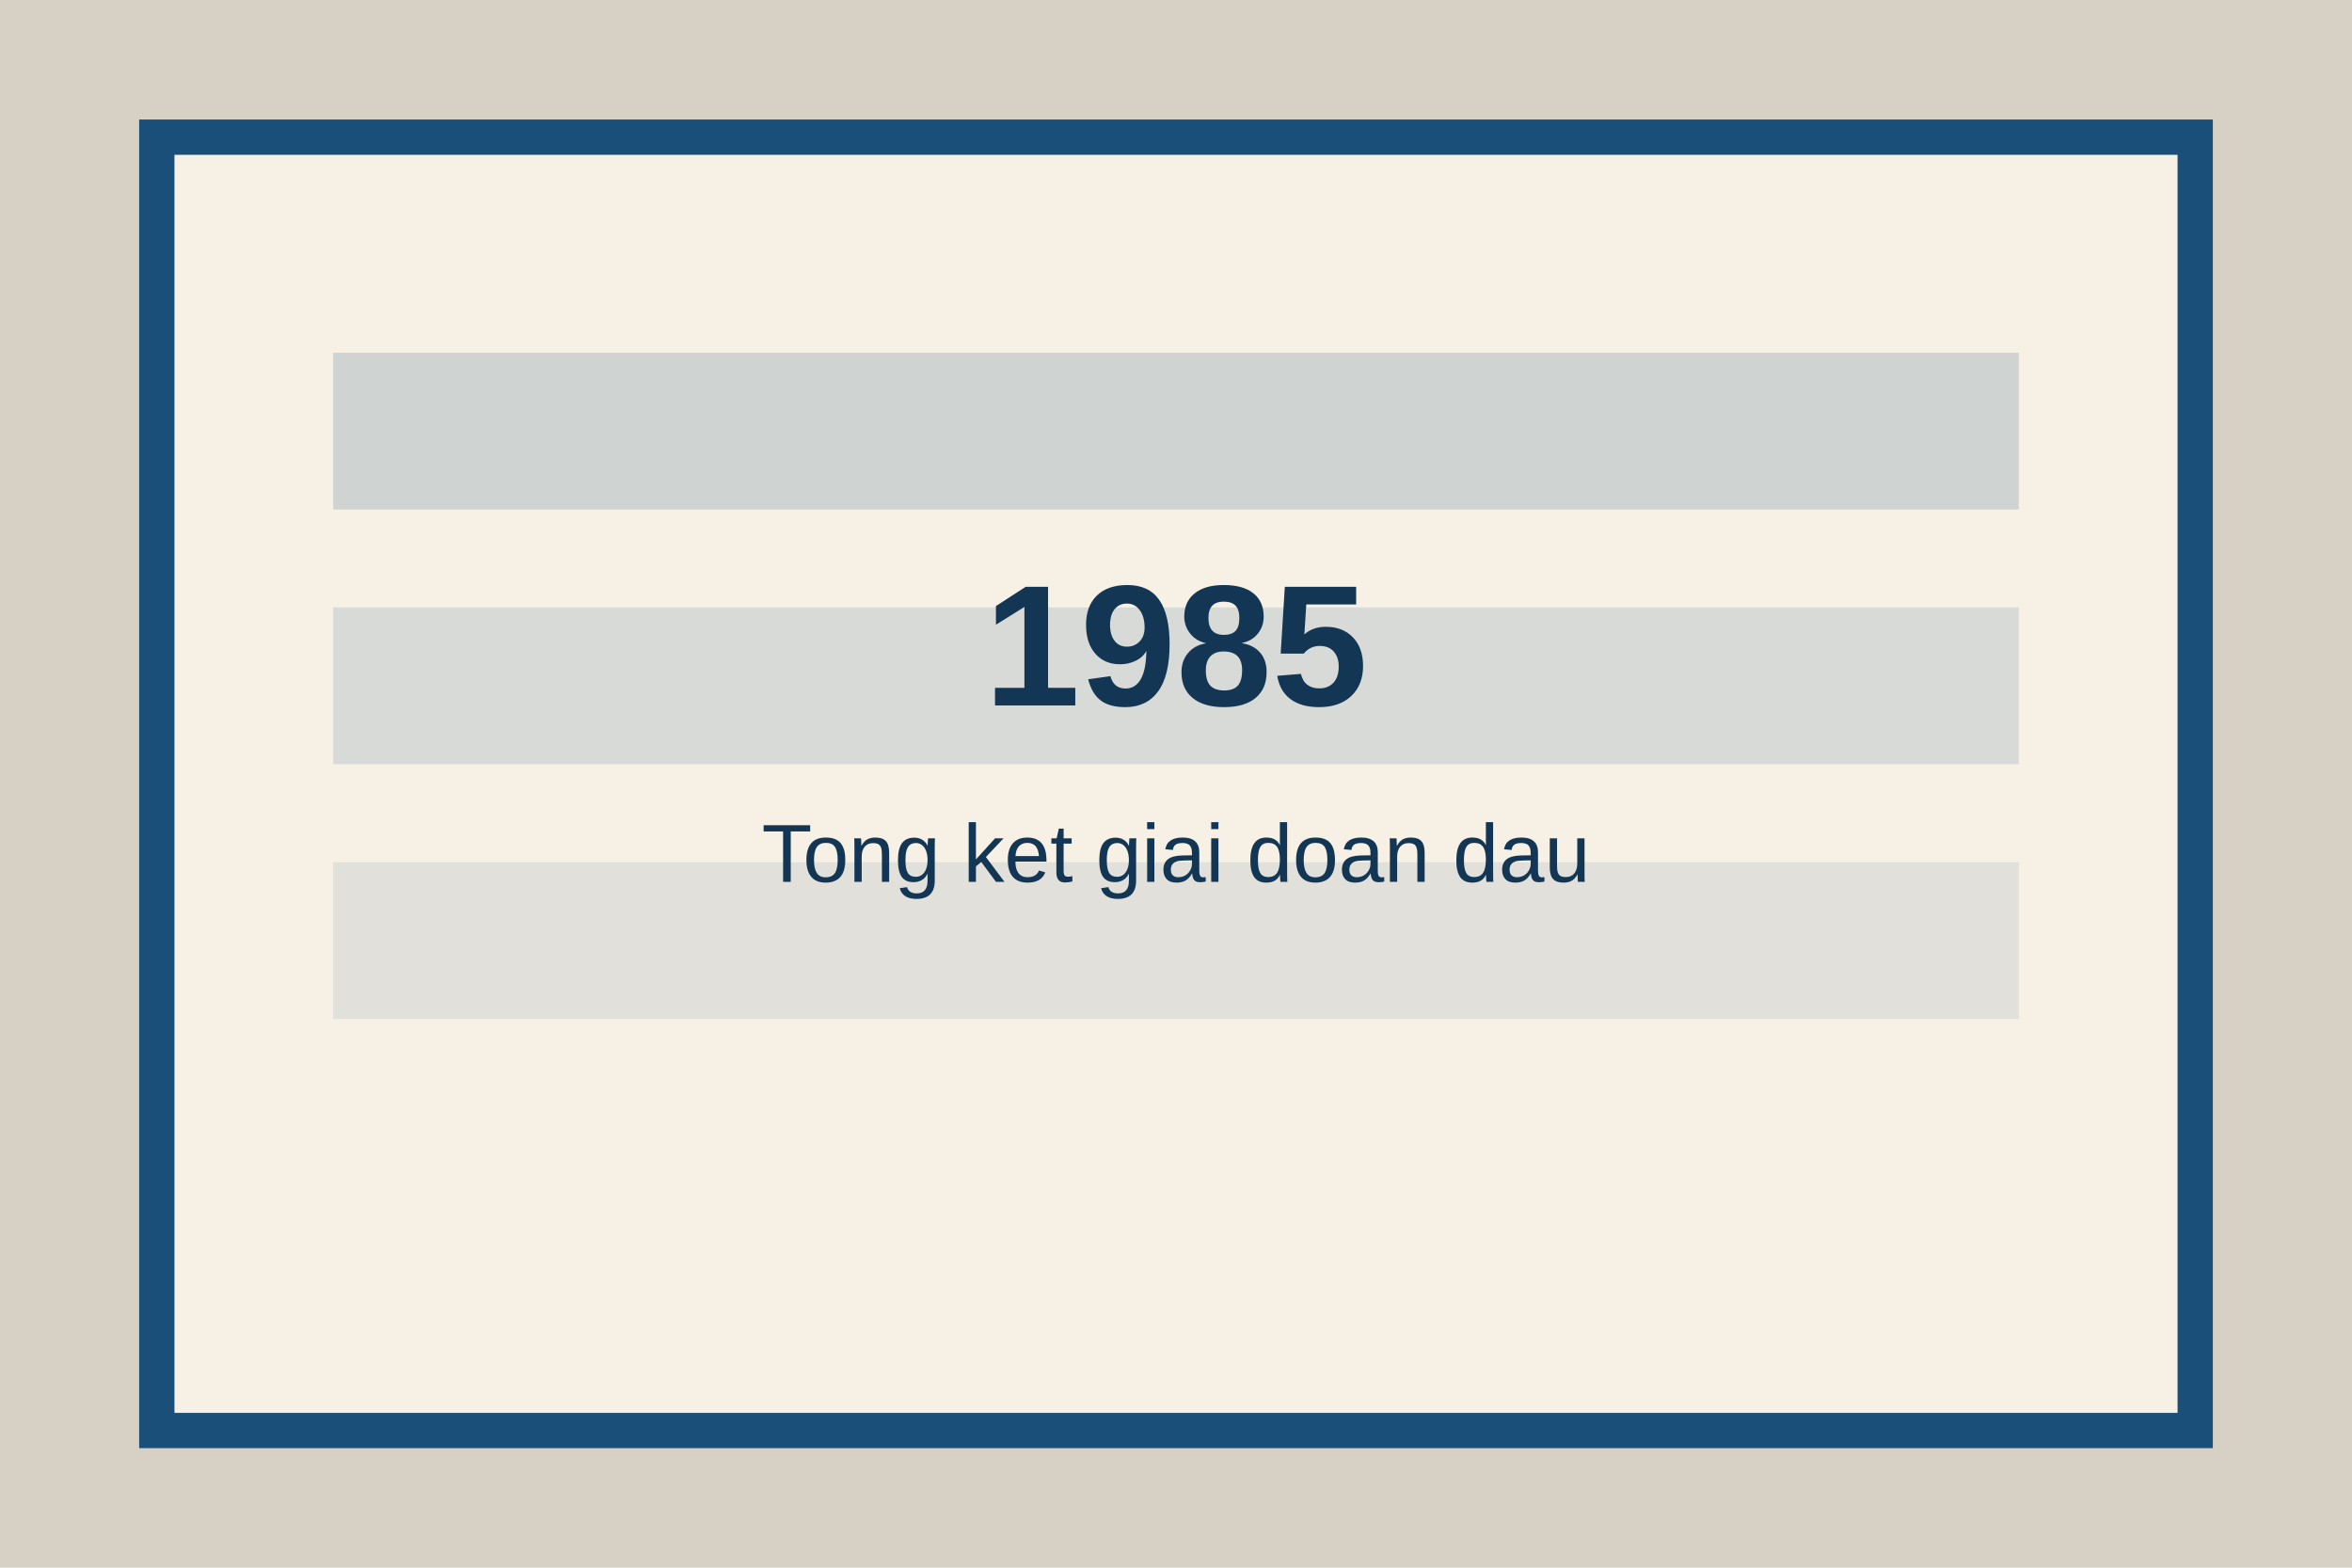
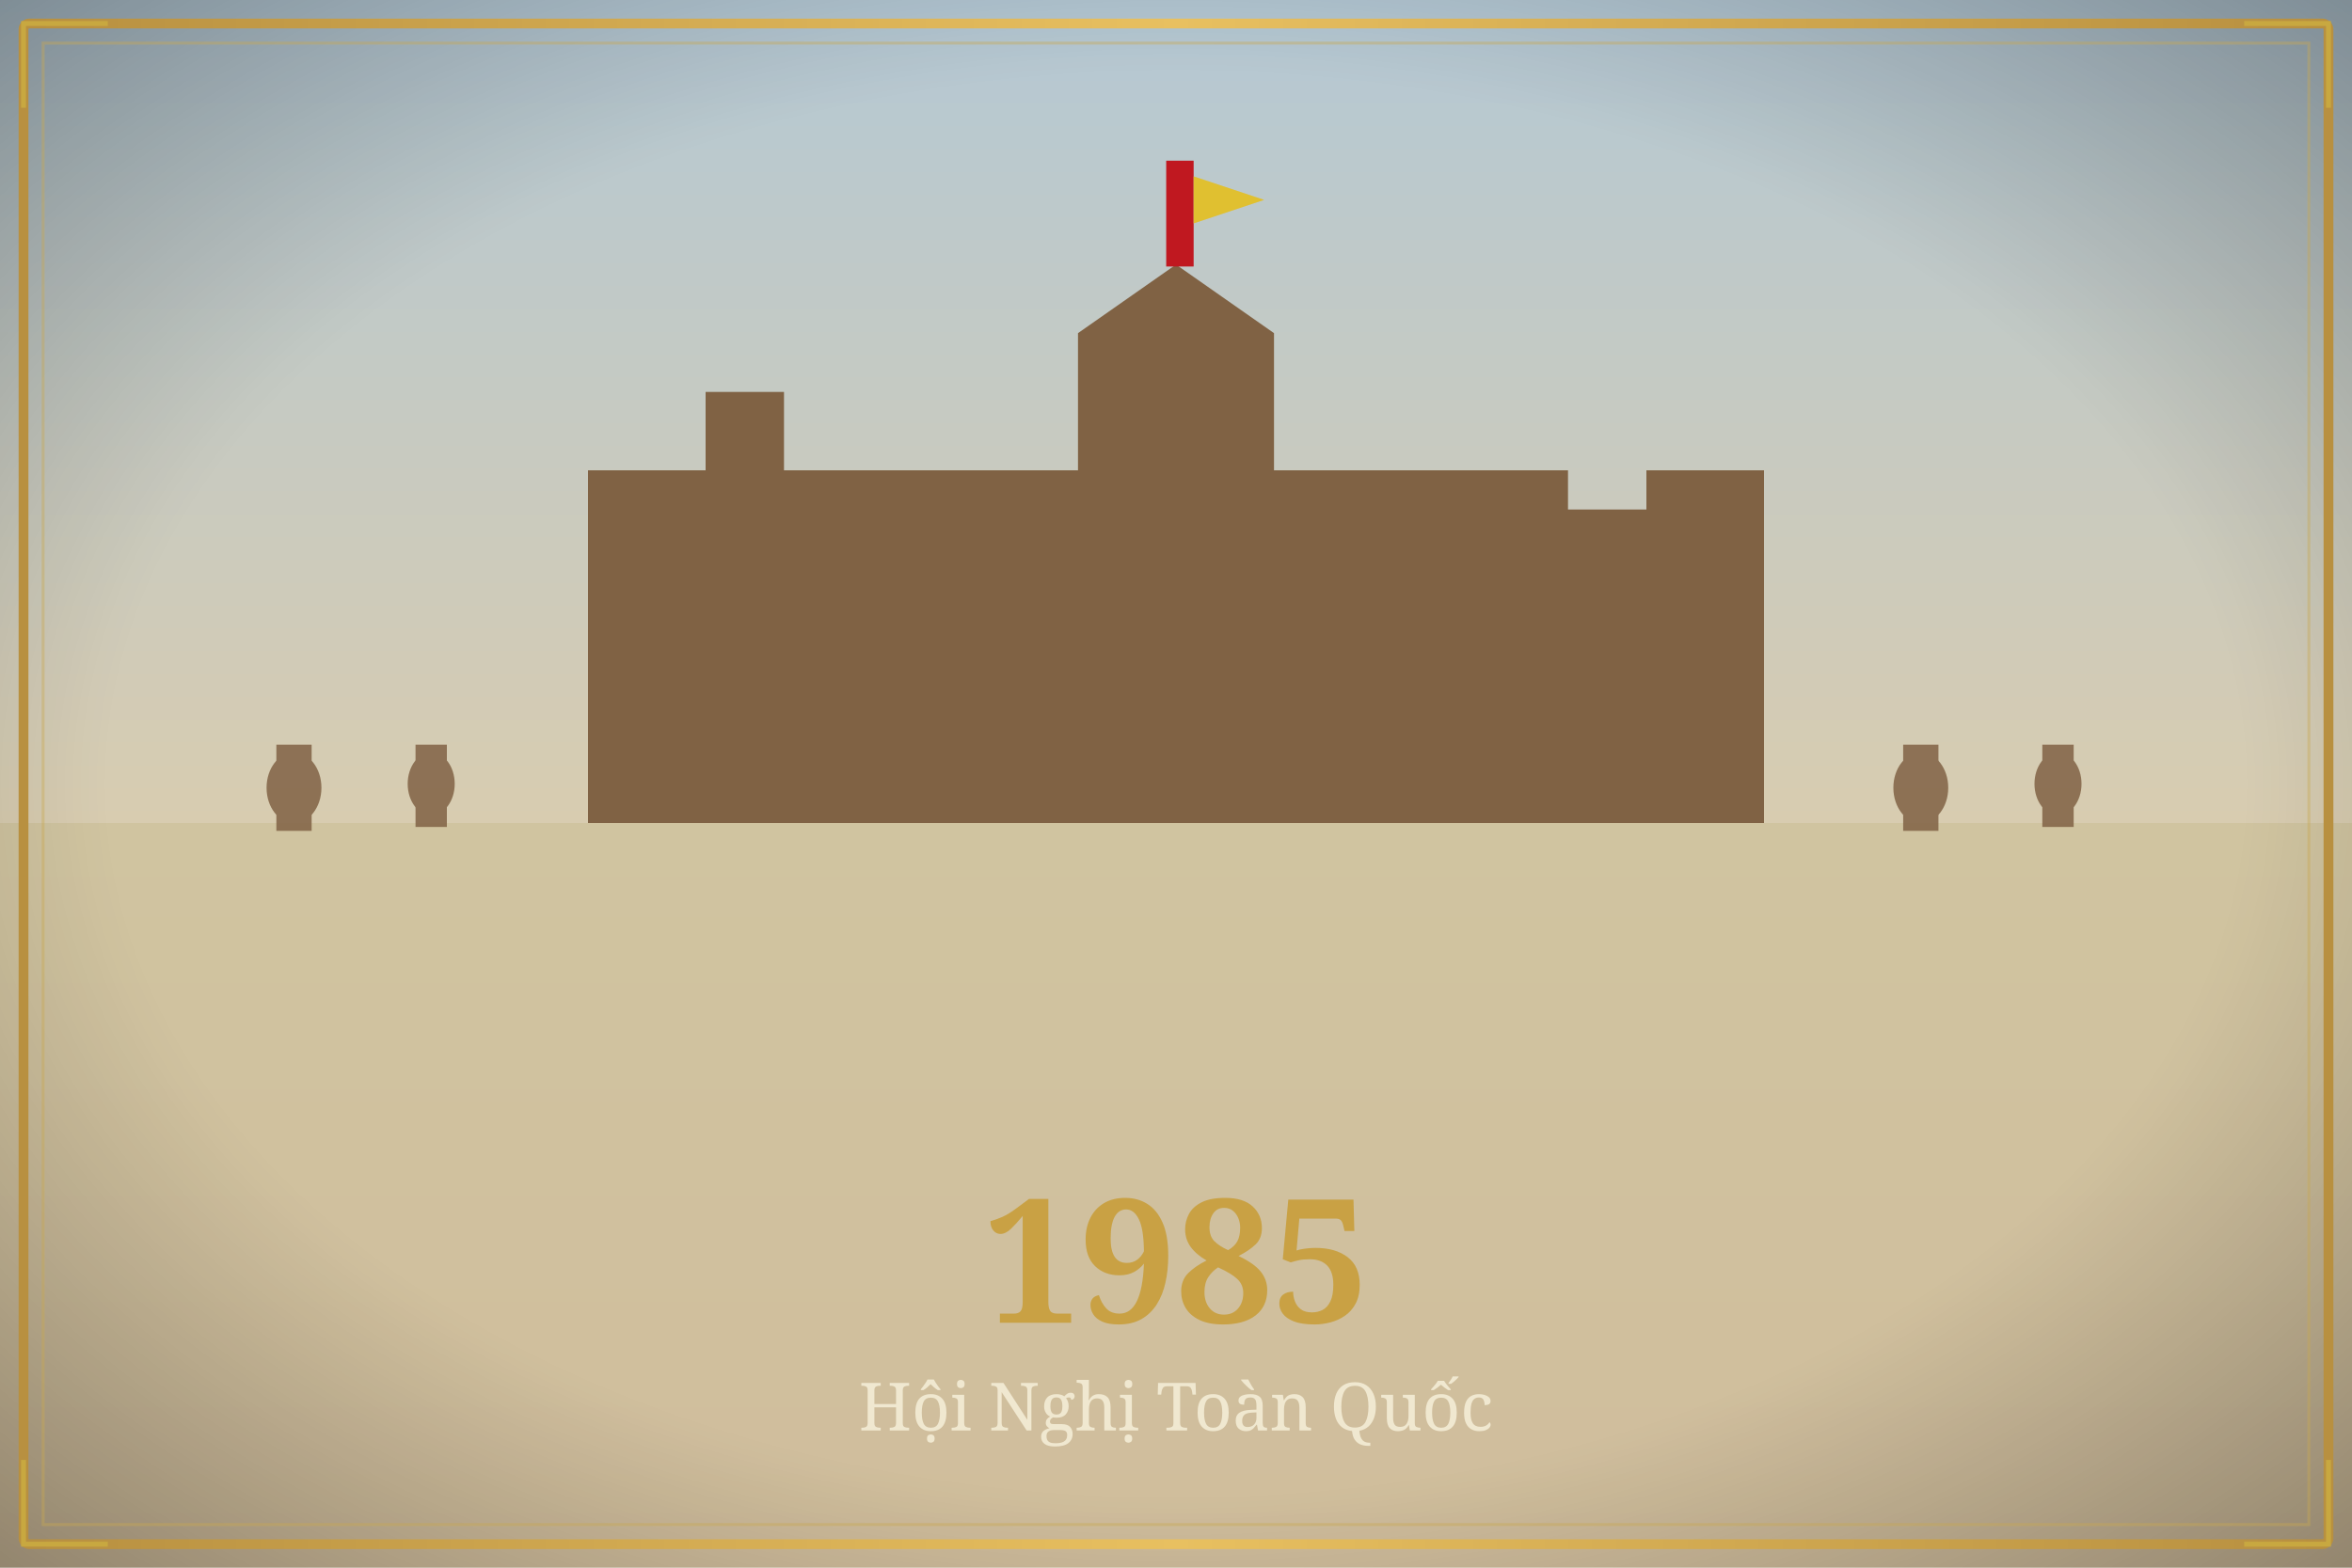
<svg xmlns="http://www.w3.org/2000/svg" width="1200" height="800" viewBox="0 0 1200 800">
-   <rect width="1200" height="800" fill="#d7d1c5" />
-   <rect x="80" y="70" width="1040" height="660" fill="#f6f0e5" stroke="#1a4f7a" stroke-width="18" />
-   <rect x="170" y="180" width="860" height="80" fill="#1a4f7a" opacity="0.18" />
-   <rect x="170" y="310" width="860" height="80" fill="#1a4f7a" opacity="0.14" />
-   <rect x="170" y="440" width="860" height="80" fill="#1a4f7a" opacity="0.10" />
-   <text x="600" y="360" text-anchor="middle" font-family="Arial" font-size="88" font-weight="700" fill="#123654">1985</text>
-   <text x="600" y="450" text-anchor="middle" font-family="Arial" font-size="42" fill="#123654">Tong ket giai doan dau</text>
+   <defs>
+     <linearGradient id="sky" x1="0%" y1="0%" x2="0%" y2="100%">
+       <stop offset="0%" stop-color="#b4c8d4" />
+       <stop offset="100%" stop-color="#d8ccb0" />
+     </linearGradient>
+     <linearGradient id="gnd" x1="0%" y1="0%" x2="0%" y2="100%">
+       <stop offset="0%" stop-color="#d0c4a0" />
+       <stop offset="100%" stop-color="#d0bd9c" />
+     </linearGradient>
+     <radialGradient id="vig" cx="50%" cy="50%" r="75%">
+       <stop offset="60%" stop-color="rgba(0,0,0,0)" />
+       <stop offset="100%" stop-color="rgba(0,0,0,0.35)" />
+     </radialGradient>
+     <linearGradient id="gold" x1="0%" y1="0%" x2="100%" y2="0%">
+       <stop offset="0%" stop-color="#b89040" />
+       <stop offset="50%" stop-color="#e8c060" />
+       <stop offset="100%" stop-color="#b89040" />
+     </linearGradient>
+   </defs>
+   <rect width="1200" height="420" fill="url(#sky)" />
+   <rect y="420" width="1200" height="380" fill="url(#gnd)" />
+   <polygon points="300,420 300,240 360,240 360,200 400,200 400,240 550,240 550,170 600,135 650,170 650,240 800,240 800,260 840,260 840,240 900,240 900,420" fill="#806244" />
+   <rect x="595" y="82" width="14" height="54" fill="#c01820" />
+   <polygon points="609,90 645,102 609,114" fill="#e0c030" />
+   <g fill="#806244" opacity="0.85">
+     <ellipse cx="150" cy="402" rx="14" ry="18" />
+     <rect x="141" y="380" width="18" height="44" />
+     <ellipse cx="220" cy="400" rx="12" ry="16" />
+     <rect x="212" y="380" width="16" height="42" />
+     <ellipse cx="980" cy="402" rx="14" ry="18" />
+     <rect x="971" y="380" width="18" height="44" />
+     <ellipse cx="1050" cy="400" rx="12" ry="16" />
+     <rect x="1042" y="380" width="16" height="42" />
+   </g>
+   <rect width="1200" height="800" fill="url(#vig)" />
+   <rect x="12" y="12" width="1176" height="776" fill="none" stroke="url(#gold)" stroke-width="5" rx="3" />
+   <rect x="22" y="22" width="1156" height="756" fill="none" stroke="rgba(200,168,80,0.4)" stroke-width="1.5" />
+   <g stroke="#c8a840" stroke-width="2.5" fill="none">
+     <path d="M12,55 L12,12 L55,12" />
+     <path d="M1145,12 L1188,12 L1188,55" />
+     <path d="M1188,745 L1188,788 L1145,788" />
+     <path d="M55,788 L12,788 L12,745" />
+   </g>
+   <text x="600" y="675" text-anchor="middle" font-family="Georgia,serif" font-size="88" font-weight="700" fill="#c8a040" opacity="0.95">1985</text>
+   <text x="600" y="730" text-anchor="middle" font-family="Georgia,serif" font-size="34" fill="#f0e8d0">Hội Nghị Toàn Quốc</text>
</svg>
